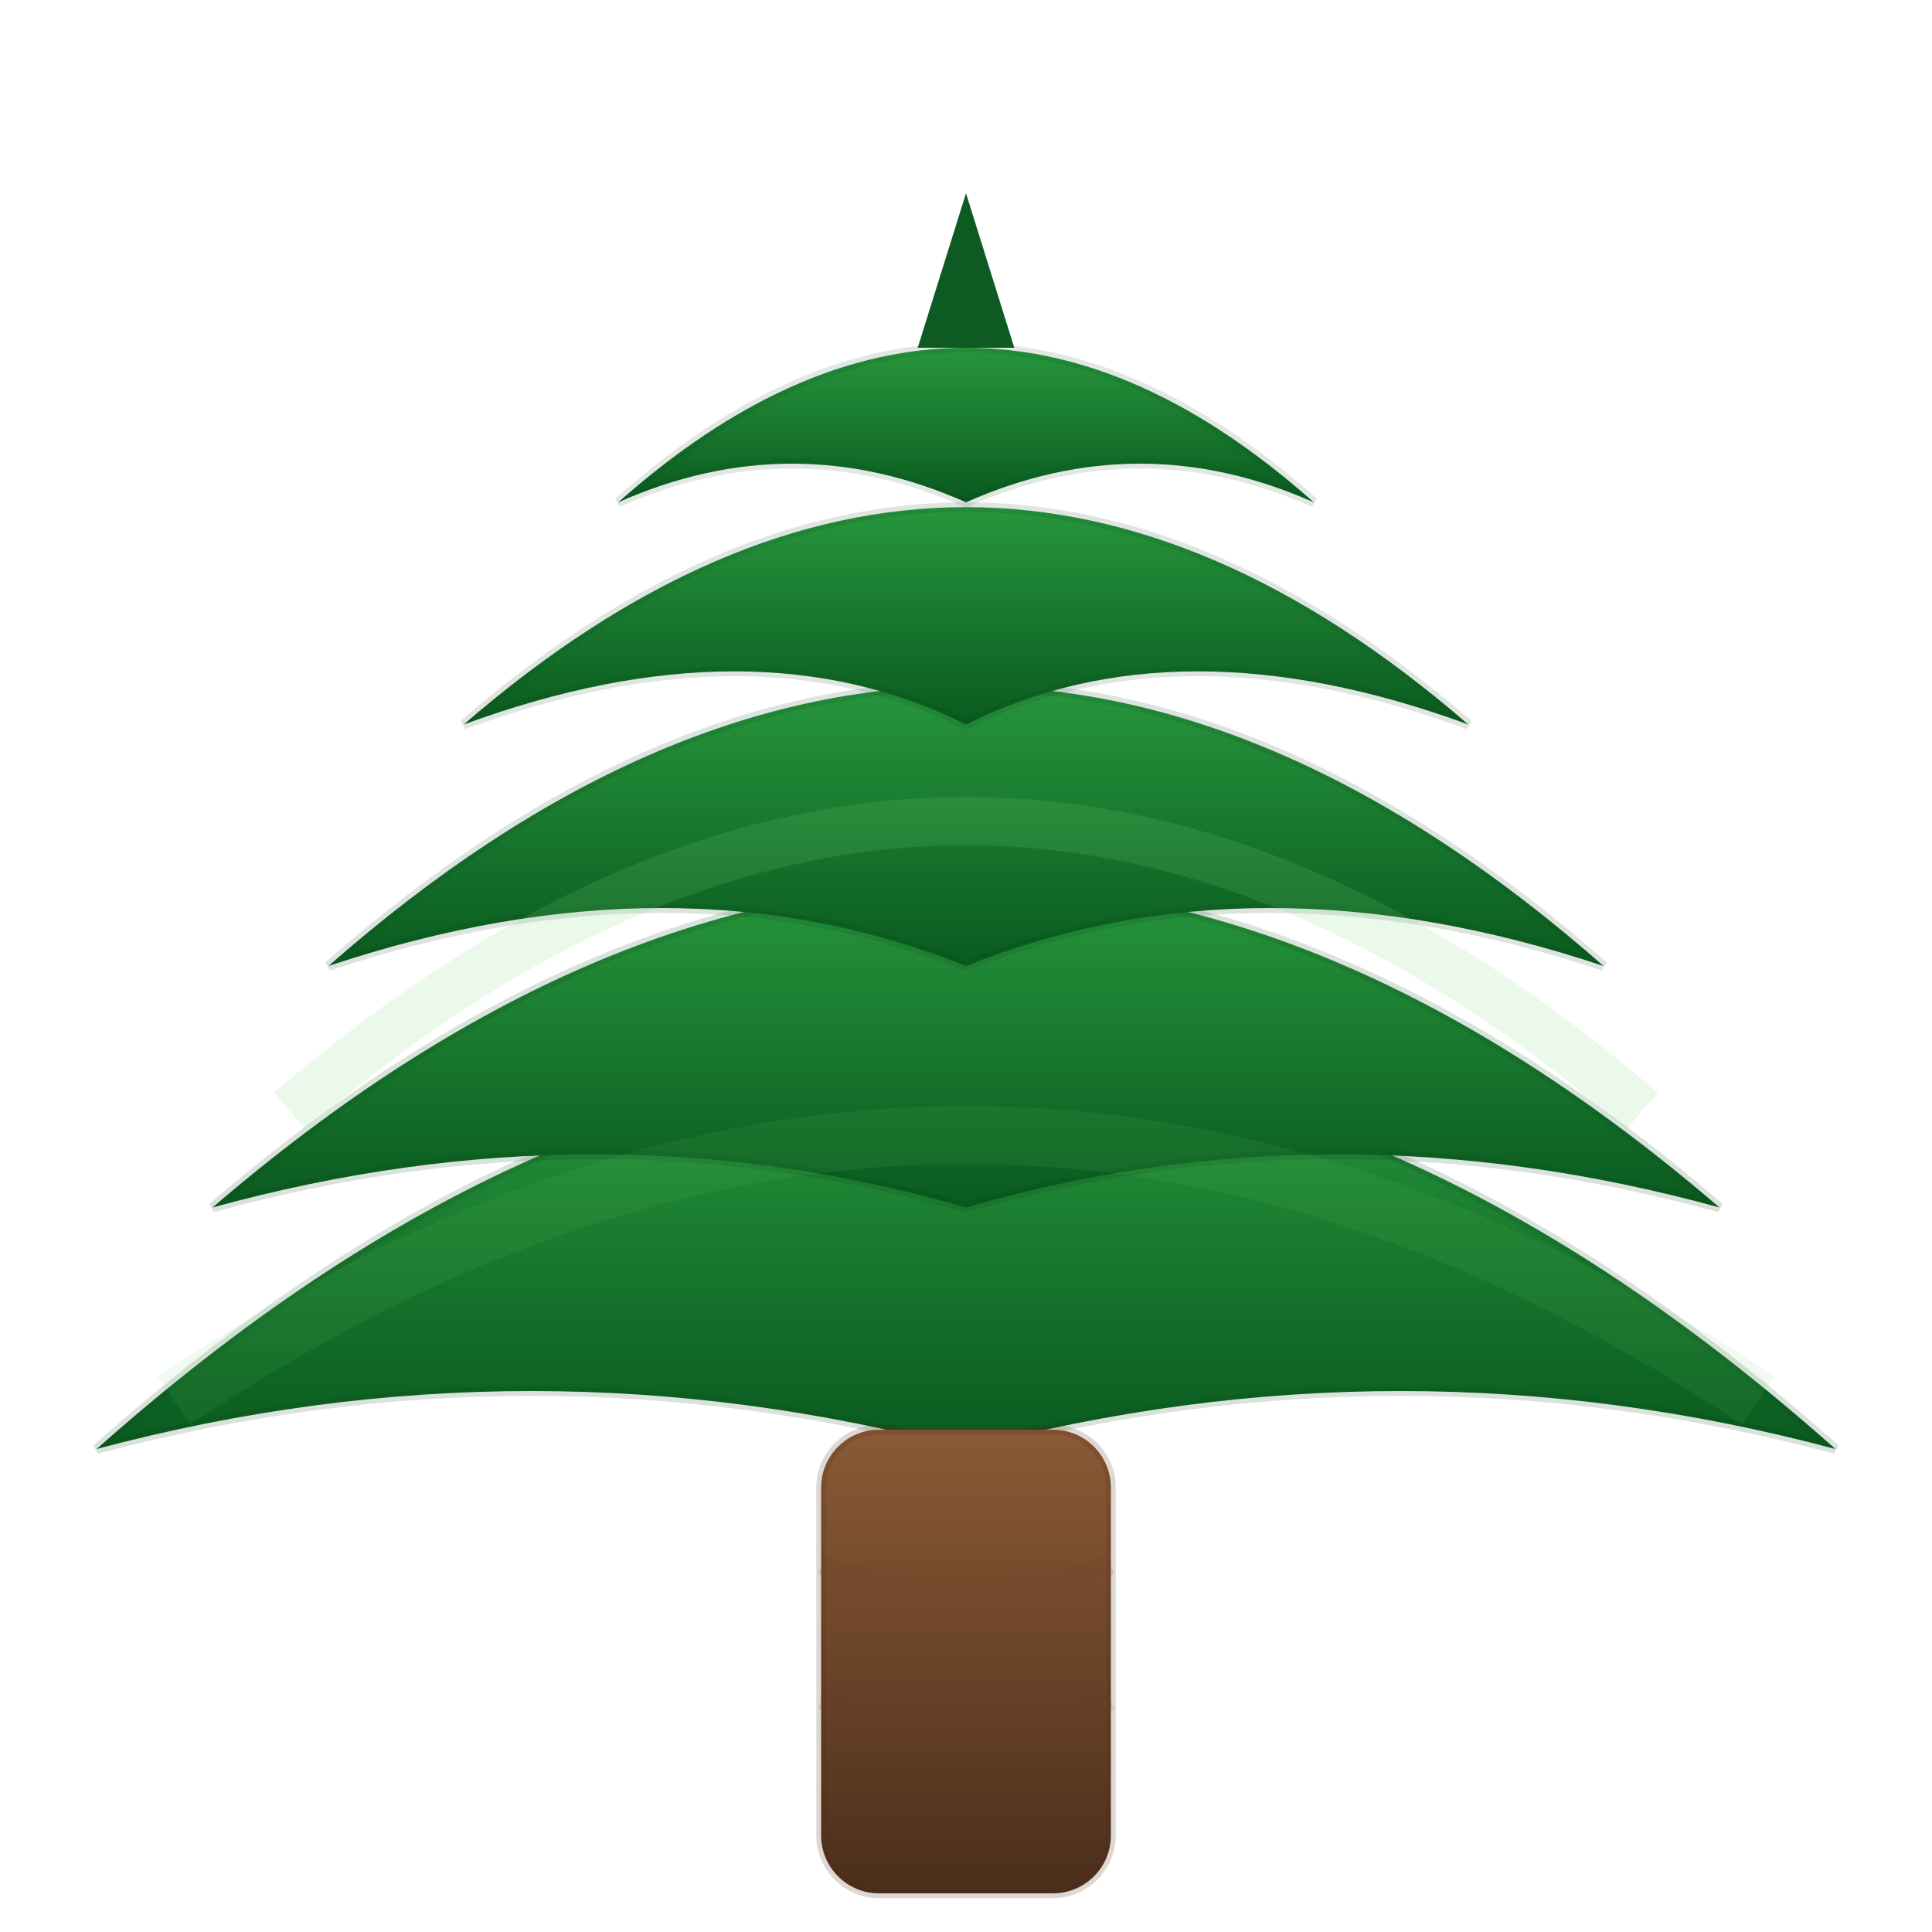
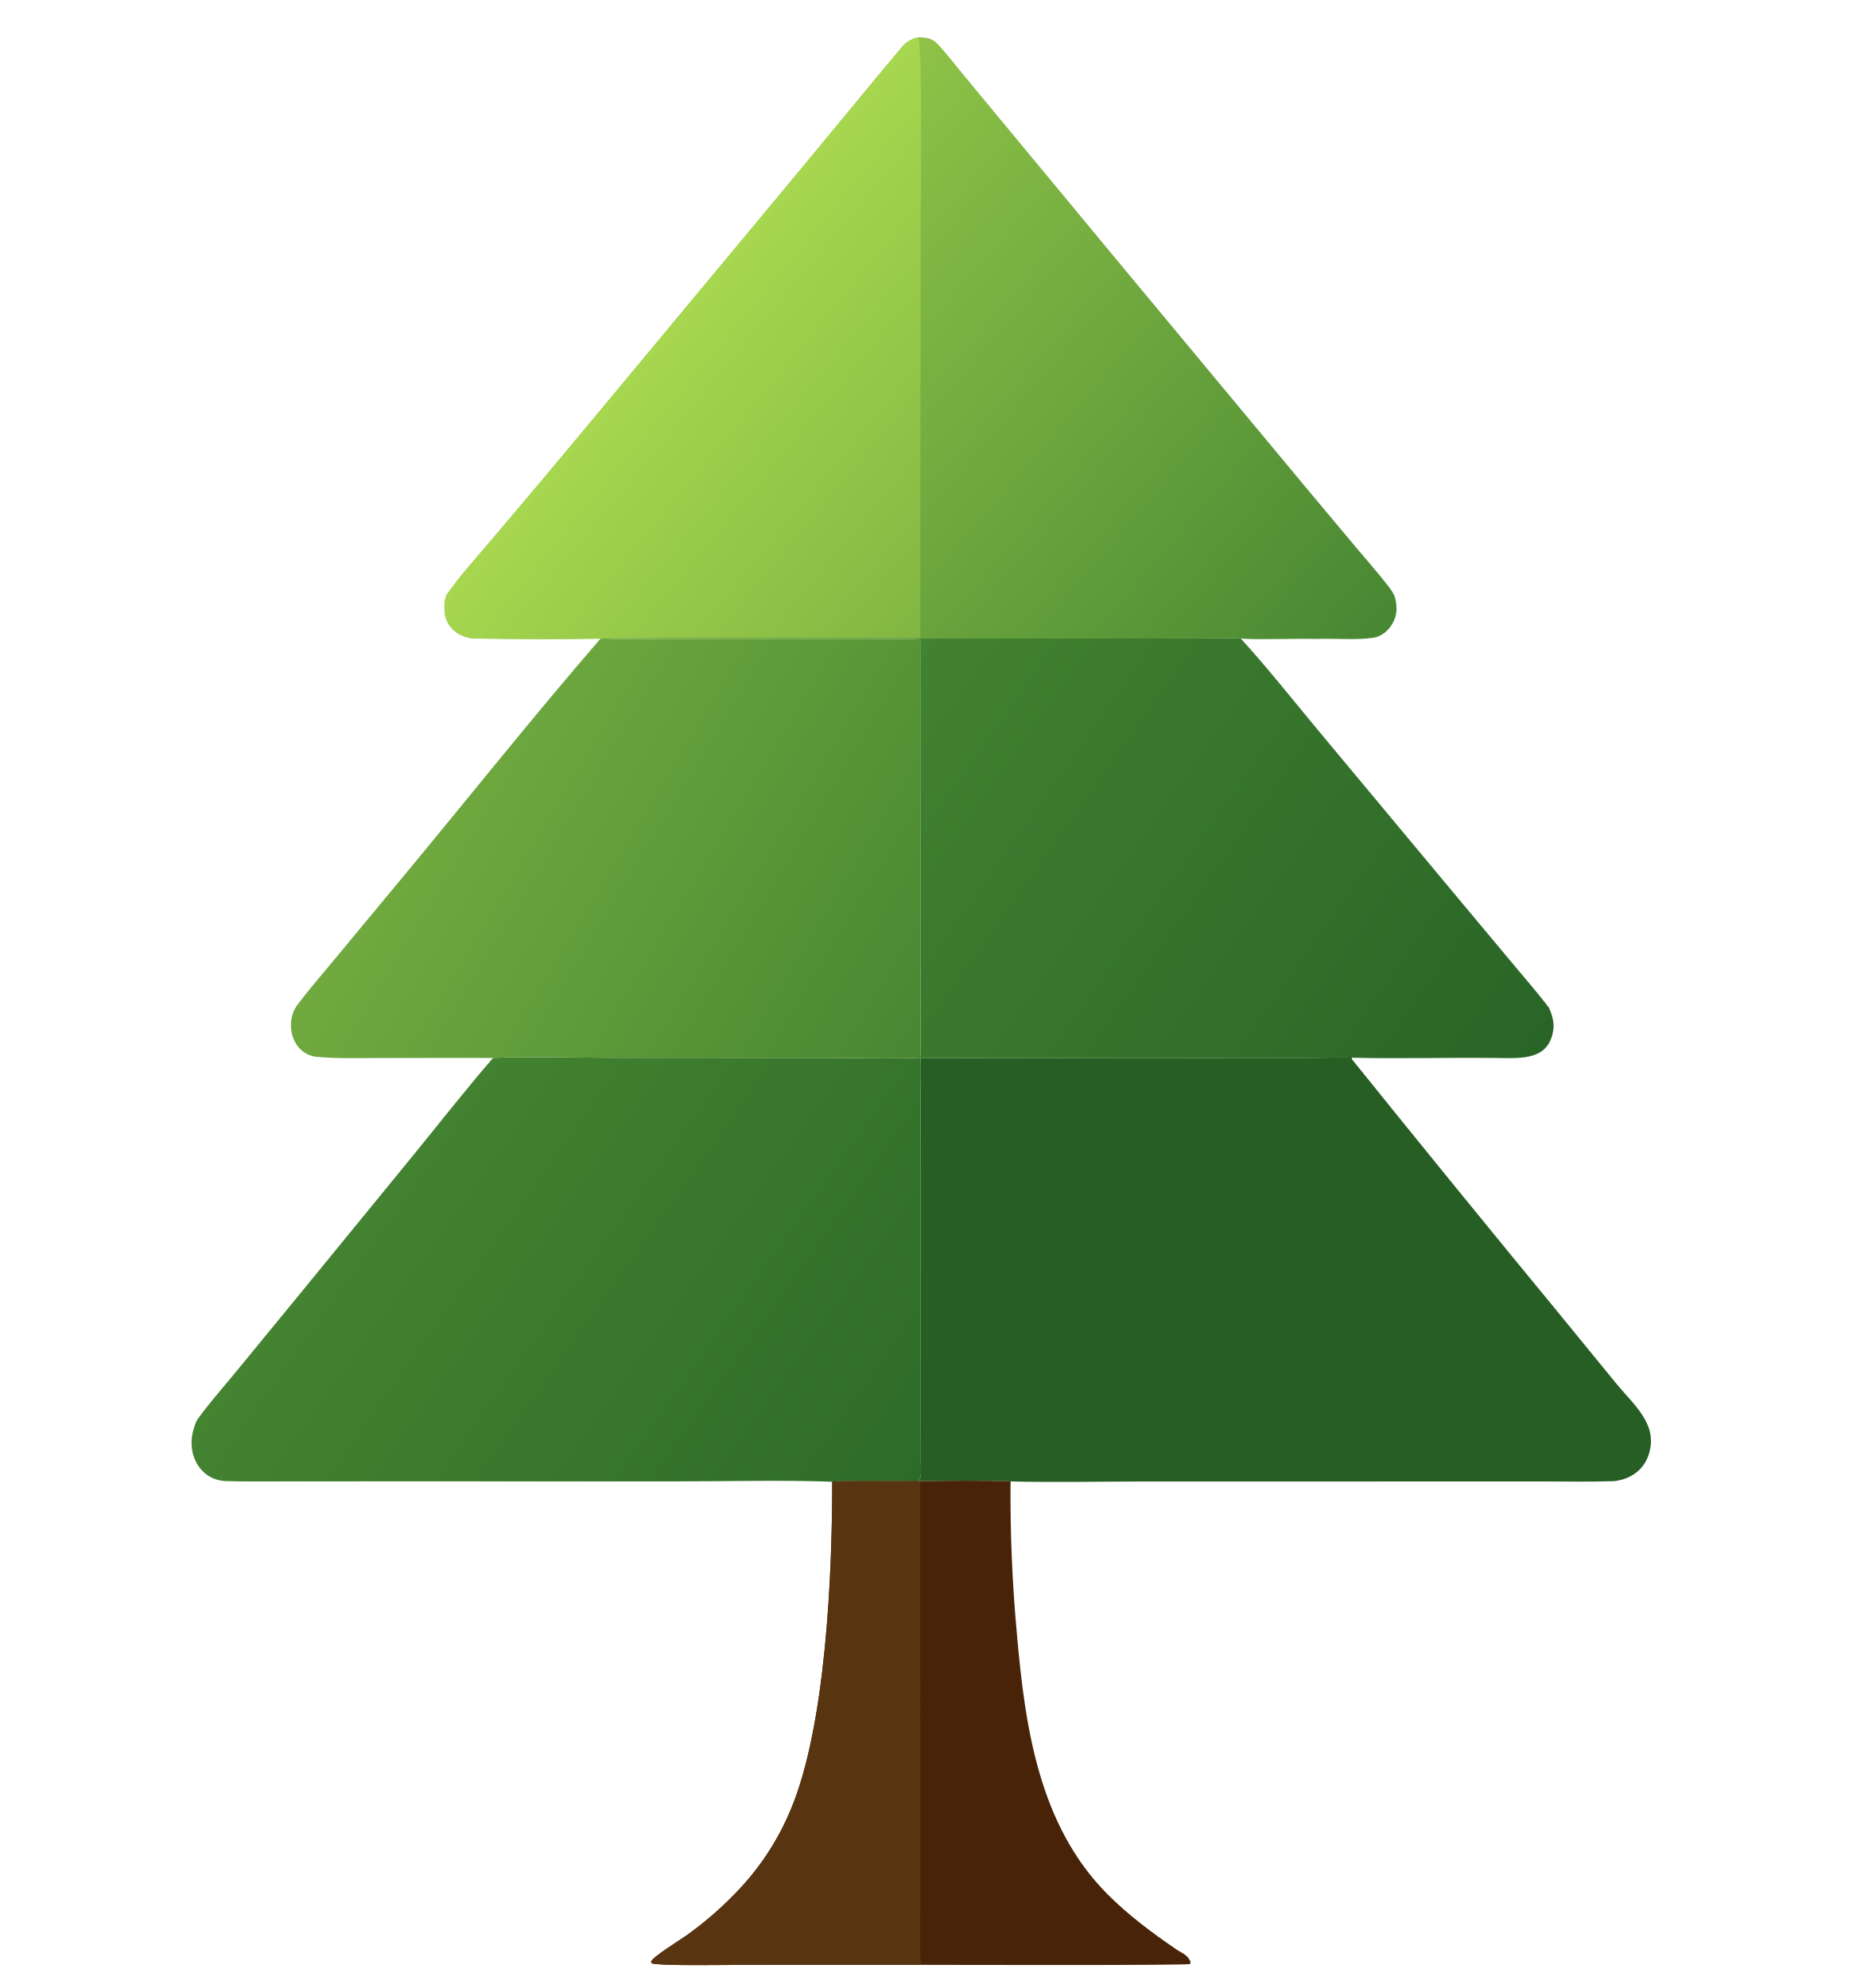
- <svg xmlns="http://www.w3.org/2000/svg" width="200" height="200" viewBox="0 0 200 200" role="img" aria-labelledby="titleDesc">
+ <svg xmlns="http://www.w3.org/2000/svg" width="200" height="212" viewBox="0 0 200 212">
  <defs>
-     <linearGradient id="foliageGrad" x1="0" x2="0" y1="0" y2="1">
-       <stop offset="0%" stop-color="#27963d" />
-       <stop offset="100%" stop-color="#0a5a1f" />
-     </linearGradient>
-     <linearGradient id="trunkGrad" x1="0" x2="0" y1="0" y2="1">
-       <stop offset="0%" stop-color="#8b5a36" />
-       <stop offset="100%" stop-color="#4b2e1b" />
+     <linearGradient id="gradient_0" gradientUnits="userSpaceOnUse" x1="652.196" y1="337.067" x2="379.718" y2="101.978">
+       <stop offset="0" stop-color="#488733" />
+       <stop offset="1" stop-color="#8EC347" />
    </linearGradient>
  </defs>
-   <path d="M10 150            Q100 70 190 150            Q145 138 100 150            Q55 138 10 150 Z" fill="url(#foliageGrad)" stroke="#083f17" stroke-opacity="0.15" stroke-width="1" />
-   <path d="M22 125            Q100 58 178 125            Q138 114 100 125            Q62 114 22 125 Z" fill="url(#foliageGrad)" stroke="#083f17" stroke-opacity="0.15" stroke-width="1" />
-   <path d="M34 100            Q100 42 166 100            Q130 88 100 100            Q70 88 34 100 Z" fill="url(#foliageGrad)" stroke="#083f17" stroke-opacity="0.14" stroke-width="1" />
-   <path d="M48 75            Q100 30 152 75            Q122 64 100 75            Q78 64 48 75 Z" fill="url(#foliageGrad)" stroke="#083f17" stroke-opacity="0.13" stroke-width="1" />
-   <path d="M64 52            Q100 20 136 52            Q118 44 100 52            Q82 44 64 52 Z" fill="url(#foliageGrad)" stroke="#083f17" stroke-opacity="0.12" stroke-width="1" />
-   <path d="M95 36 L100 20 L105 36 Z" fill="#0d5b23" />
-   <path d="M30 115 Q100 55 170 115" stroke="#7bd97a" stroke-opacity="0.16" stroke-width="5" fill="none" />
-   <path d="M18 145 Q100 90 182 145" stroke="#6bcf6a" stroke-opacity="0.10" stroke-width="6" fill="none" />
-   <rect x="85" y="148" width="30" height="48" rx="6" fill="url(#trunkGrad)" stroke="#4a2814" stroke-opacity="0.18" />
-   <path d="M85 162 Q100 167 115 162" stroke="#6b3f28" stroke-opacity="0.15" stroke-width="2" fill="none" />
-   <path d="M85 176 Q100 181 115 176" stroke="#6b3f28" stroke-opacity="0.12" stroke-width="2" fill="none" />
+   <path fill="url(#gradient_0)" transform="scale(0.217865 0.218107)" d="M449.51 18.21C453.706 18.26 456.474 18.754 459.475 22.07C462.974 25.936 466.431 30.331 469.757 34.381L487.991 56.414L550.927 132.305L639.505 238.743L663.576 267.483C668.59 273.399 673.667 279.185 678.52 285.35C682.037 289.819 683.357 291.556 683.518 297.555C683.69 303.932 678.589 310.931 672.045 311.847C663.395 313.058 653.264 312.05 644.473 312.401C632.704 312.116 618.827 312.886 607.324 312.246C604.521 311.909 594.552 312.156 591.374 312.162L556.855 312.213L450.408 312.203C442.246 312.673 431.492 312.345 423.098 312.346L372.595 312.344L323.867 312.345C315.631 312.35 304.687 312.68 296.774 312.199L293.909 312.259C273.611 312.557 252.906 312.485 232.615 312.191C226.288 312.099 220.036 308.273 218.159 302.086C217.278 299.183 217.111 293.414 218.766 290.568C225.743 280.734 234.167 271.493 241.975 262.295C257.347 244.221 272.619 226.061 287.788 207.816L390.435 84.488L423.892 44.049C429.735 36.989 435.62 29.871 441.547 22.881C443.922 20.08 446.063 19.14 449.51 18.21Z" />
+   <defs>
+     <linearGradient id="gradient_1" gradientUnits="userSpaceOnUse" x1="475.839" y1="279.161" x2="329.366" y2="157.55">
+       <stop offset="0" stop-color="#81B642" />
+       <stop offset="1" stop-color="#A7D74F" />
+     </linearGradient>
+   </defs>
+   <path fill="url(#gradient_1)" transform="scale(0.217865 0.218107)" d="M293.909 312.259C273.611 312.557 252.906 312.485 232.615 312.191C226.288 312.099 220.036 308.273 218.159 302.086C217.278 299.183 217.111 293.414 218.766 290.568C225.743 280.734 234.167 271.493 241.975 262.295C257.347 244.221 272.619 226.061 287.788 207.816L390.435 84.488L423.892 44.049C429.735 36.989 435.62 29.871 441.547 22.881C443.922 20.08 446.063 19.14 449.51 18.21C451.654 23.837 450.588 105.369 450.581 118.39L450.439 311.831C437.012 311.935 298.95 311.276 296.774 312.199L293.909 312.259Z" />
+   <path fill="#265E23" transform="scale(0.217865 0.218107)" d="M450.662 517.269L599.248 517.223L642.9 517.195C645.937 517.192 659.77 516.928 661.745 517.168L661.648 517.833C695.214 559.458 729.001 600.904 763.01 642.168L791.231 676.654C800.088 687.369 812.039 696.758 806.76 711.778C804.188 719.097 797.445 723.532 789.687 724.196C778.147 724.583 766.353 724.33 754.777 724.331L683.246 724.346L558.484 724.36C537.818 724.363 515.134 724.845 494.604 724.328C481.24 723.748 463.914 724.01 450.405 724.174L448.784 724.08L450 723.686C451.106 722.193 450.684 717.022 450.679 714.847C450.66 705.464 450.643 696.081 450.631 686.698L450.615 561.577L450.516 532.747C450.502 528.584 450.261 521.229 450.662 517.269Z" />
+   <defs>
+     <linearGradient id="gradient_2" gradientUnits="userSpaceOnUse" x1="440.141" y1="735.992" x2="192.687" y2="559.944">
+       <stop offset="0" stop-color="#2D6B29" />
+       <stop offset="1" stop-color="#448330" />
+     </linearGradient>
+   </defs>
+   <path fill="url(#gradient_2)" transform="scale(0.217865 0.218107)" d="M241.331 517.246C257.926 516.481 279.529 517.162 296.635 517.171L404.922 517.216C418.423 517.22 437.19 517.799 450.341 517.156L450.662 517.269C450.261 521.229 450.502 528.584 450.516 532.747L450.615 561.577L450.631 686.698C450.643 696.081 450.66 705.464 450.679 714.847C450.684 717.022 451.106 722.193 450 723.686L448.784 724.08C437.042 724.312 425.3 723.982 413.559 724.181C411.477 724.216 409.377 724.188 407.312 724.472C383.578 723.57 355.096 724.305 331.077 724.309L186.674 724.289L137.613 724.316C128.656 724.337 119.924 724.431 110.84 724.172C98.295 723.813 91.646 711.87 94.338 700.332C94.75 698.568 95.7 695.316 96.729 693.886C102.022 686.533 108.118 679.653 113.898 672.659L147.41 631.867L202.995 563.948C215.418 548.663 228.496 532.083 241.331 517.246Z" />
+   <defs>
+     <linearGradient id="gradient_3" gradientUnits="userSpaceOnUse" x1="725.488" y1="553.603" x2="429.02" y2="343.709">
+       <stop offset="0" stop-color="#296527" />
+       <stop offset="1" stop-color="#428230" />
+     </linearGradient>
+   </defs>
+   <path fill="url(#gradient_3)" transform="scale(0.217865 0.218107)" d="M450.408 312.203L556.855 312.213L591.374 312.162C594.552 312.156 604.521 311.909 607.324 312.246C619.393 325.313 632.848 342.294 644.46 356.225L708.143 432.581L741.643 472.643C747.181 479.222 752.865 485.816 758.071 492.632C759.449 495.35 760.697 499.824 760.356 502.796C758.551 518.508 744.907 517.427 732.97 517.287C709.273 517.008 685.417 517.717 661.745 517.168C659.77 516.928 645.937 517.192 642.9 517.195L599.248 517.223L450.662 517.269L450.341 517.156C450.73 515.143 450.54 503.172 450.532 500.229L450.484 462.458L450.408 312.203Z" />
+   <defs>
+     <linearGradient id="gradient_4" gradientUnits="userSpaceOnUse" x1="454.994" y1="506.792" x2="221.598" y2="366.22">
+       <stop offset="0" stop-color="#488732" />
+       <stop offset="1" stop-color="#70AA3F" />
+     </linearGradient>
+   </defs>
+   <path fill="url(#gradient_4)" transform="scale(0.217865 0.218107)" d="M293.909 312.259L296.774 312.199C304.687 312.68 315.631 312.35 323.867 312.345L372.595 312.344L423.098 312.346C431.492 312.345 442.246 312.673 450.408 312.203L450.484 462.458L450.532 500.229C450.54 503.172 450.73 515.143 450.341 517.156C437.19 517.799 418.423 517.22 404.922 517.216L296.635 517.171C279.529 517.162 257.926 516.481 241.331 517.246L185.345 517.291C175.419 517.294 164.87 517.681 155.021 516.711C142.989 515.526 138.873 500.115 145.684 491.122C151.065 484.017 157.086 477.065 162.841 470.129L197.115 428.848C228.935 390.536 261.444 349.746 293.909 312.259Z" />
+   <path fill="#482307" transform="scale(0.217865 0.218107)" d="M450.405 724.174C463.914 724.01 481.24 723.748 494.604 724.328C494.386 749.496 495.449 774.66 497.788 799.72C501.753 844.522 508.579 892.296 541.778 925.86C551.869 936.064 563.802 944.985 575.672 953.06C578.578 955.037 581.035 955.593 582.619 958.953L582.594 960.258C581.036 961.039 463.182 960.686 450.774 960.68L363.296 960.687C357.603 960.685 321.754 961.316 318.852 959.854L318.653 959.06C320.016 956.348 332.382 948.858 335.849 946.388C344.13 940.515 351.866 933.909 358.963 926.65C370.987 914.657 380.528 900.41 387.038 884.725C404.193 844.087 407.385 769.306 407.312 724.472C409.377 724.188 411.477 724.216 413.559 724.181C425.3 723.982 437.042 724.312 448.784 724.08L450.405 724.174Z" />
+   <path fill="#593410" transform="scale(0.217865 0.218107)" d="M407.312 724.472C409.377 724.188 411.477 724.216 413.559 724.181C425.3 723.982 437.042 724.312 448.784 724.08L450.405 724.174L450.47 882.764L450.468 932.688C450.469 940.534 450.118 953.257 450.774 960.68L363.296 960.687C357.603 960.685 321.754 961.316 318.852 959.854L318.653 959.06C320.016 956.348 332.382 948.858 335.849 946.388C344.13 940.515 351.866 933.909 358.963 926.65C370.987 914.657 380.528 900.41 387.038 884.725C404.193 844.087 407.385 769.306 407.312 724.472Z" />
</svg>
